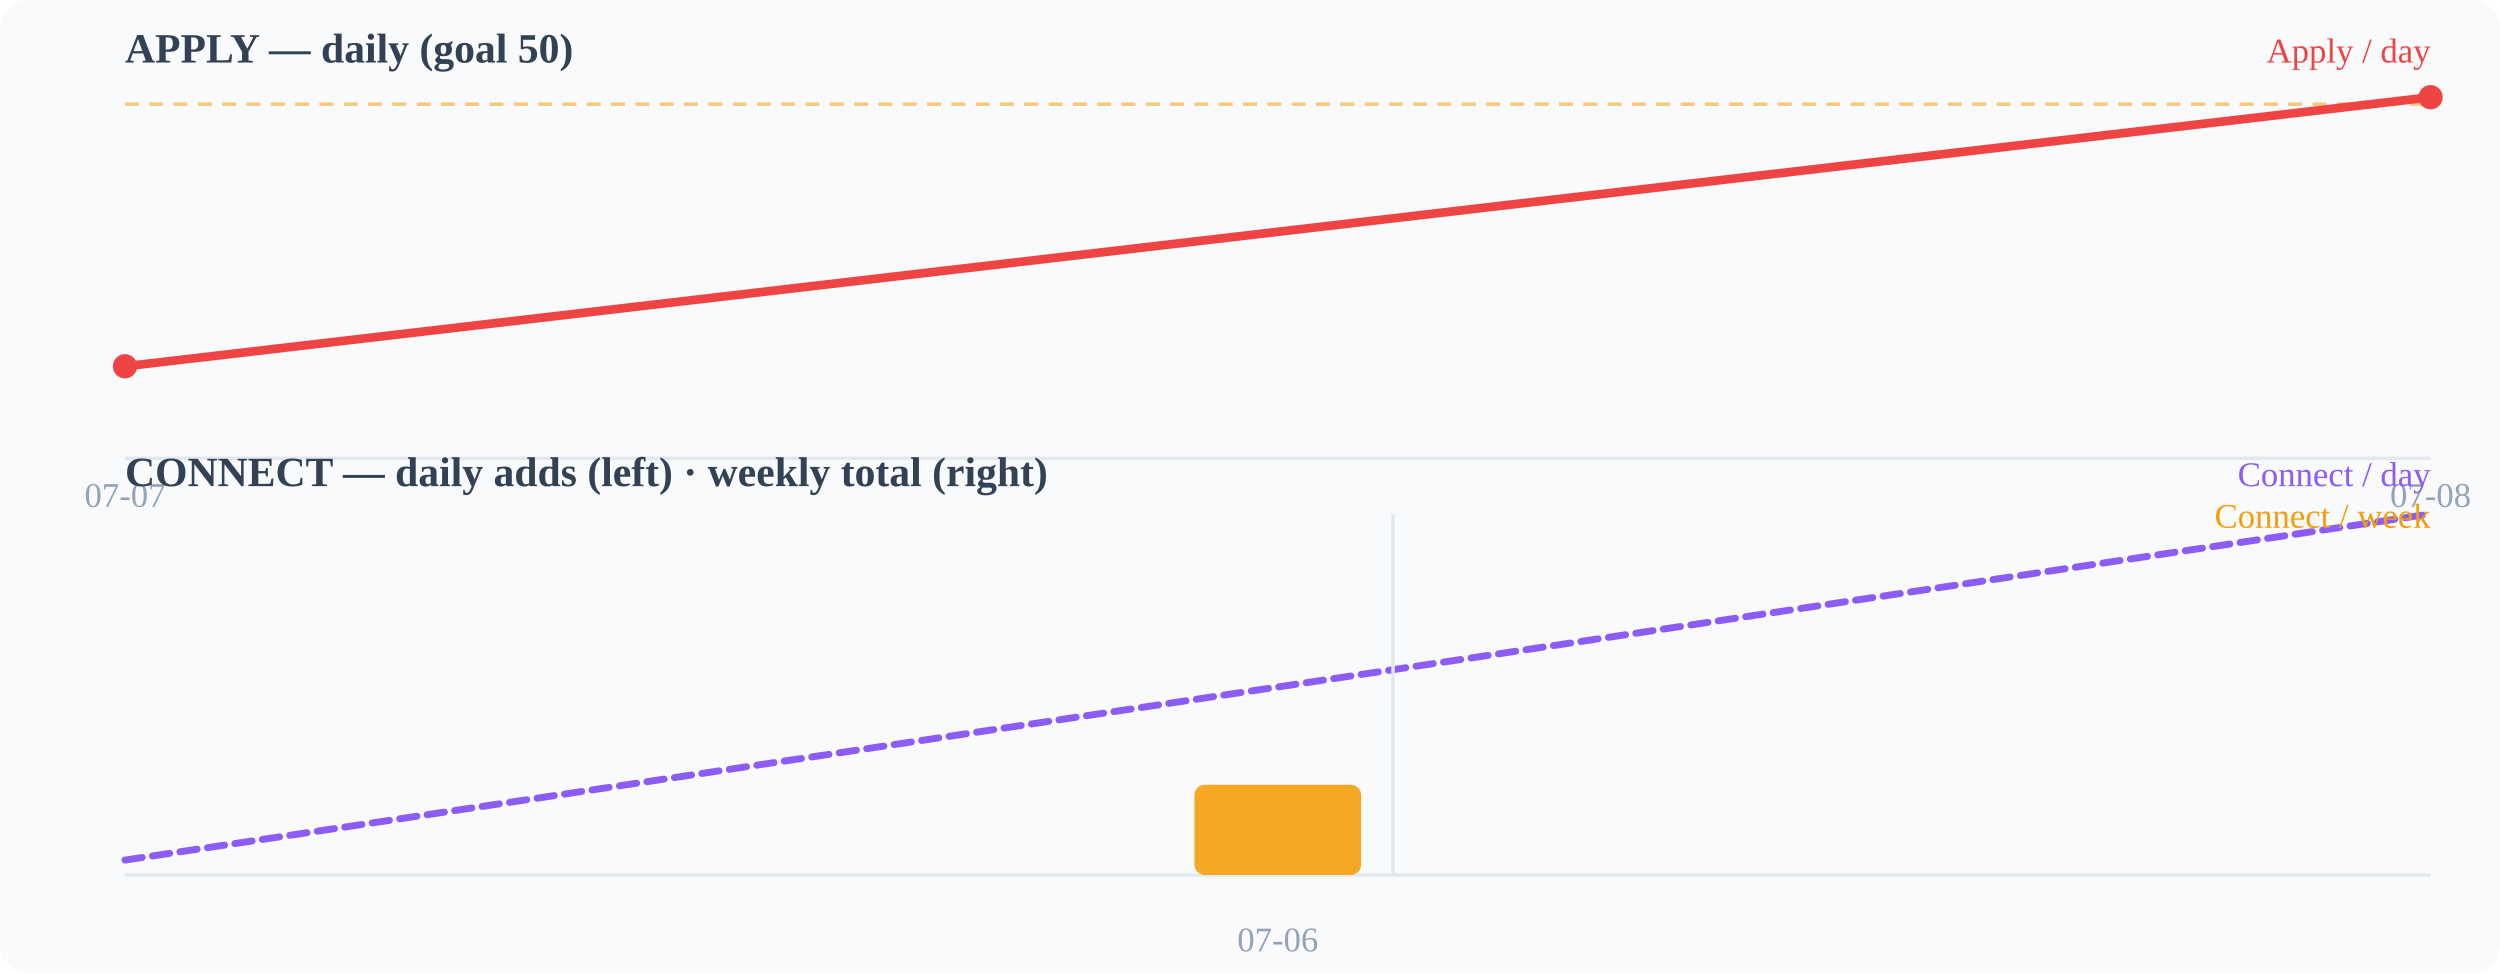
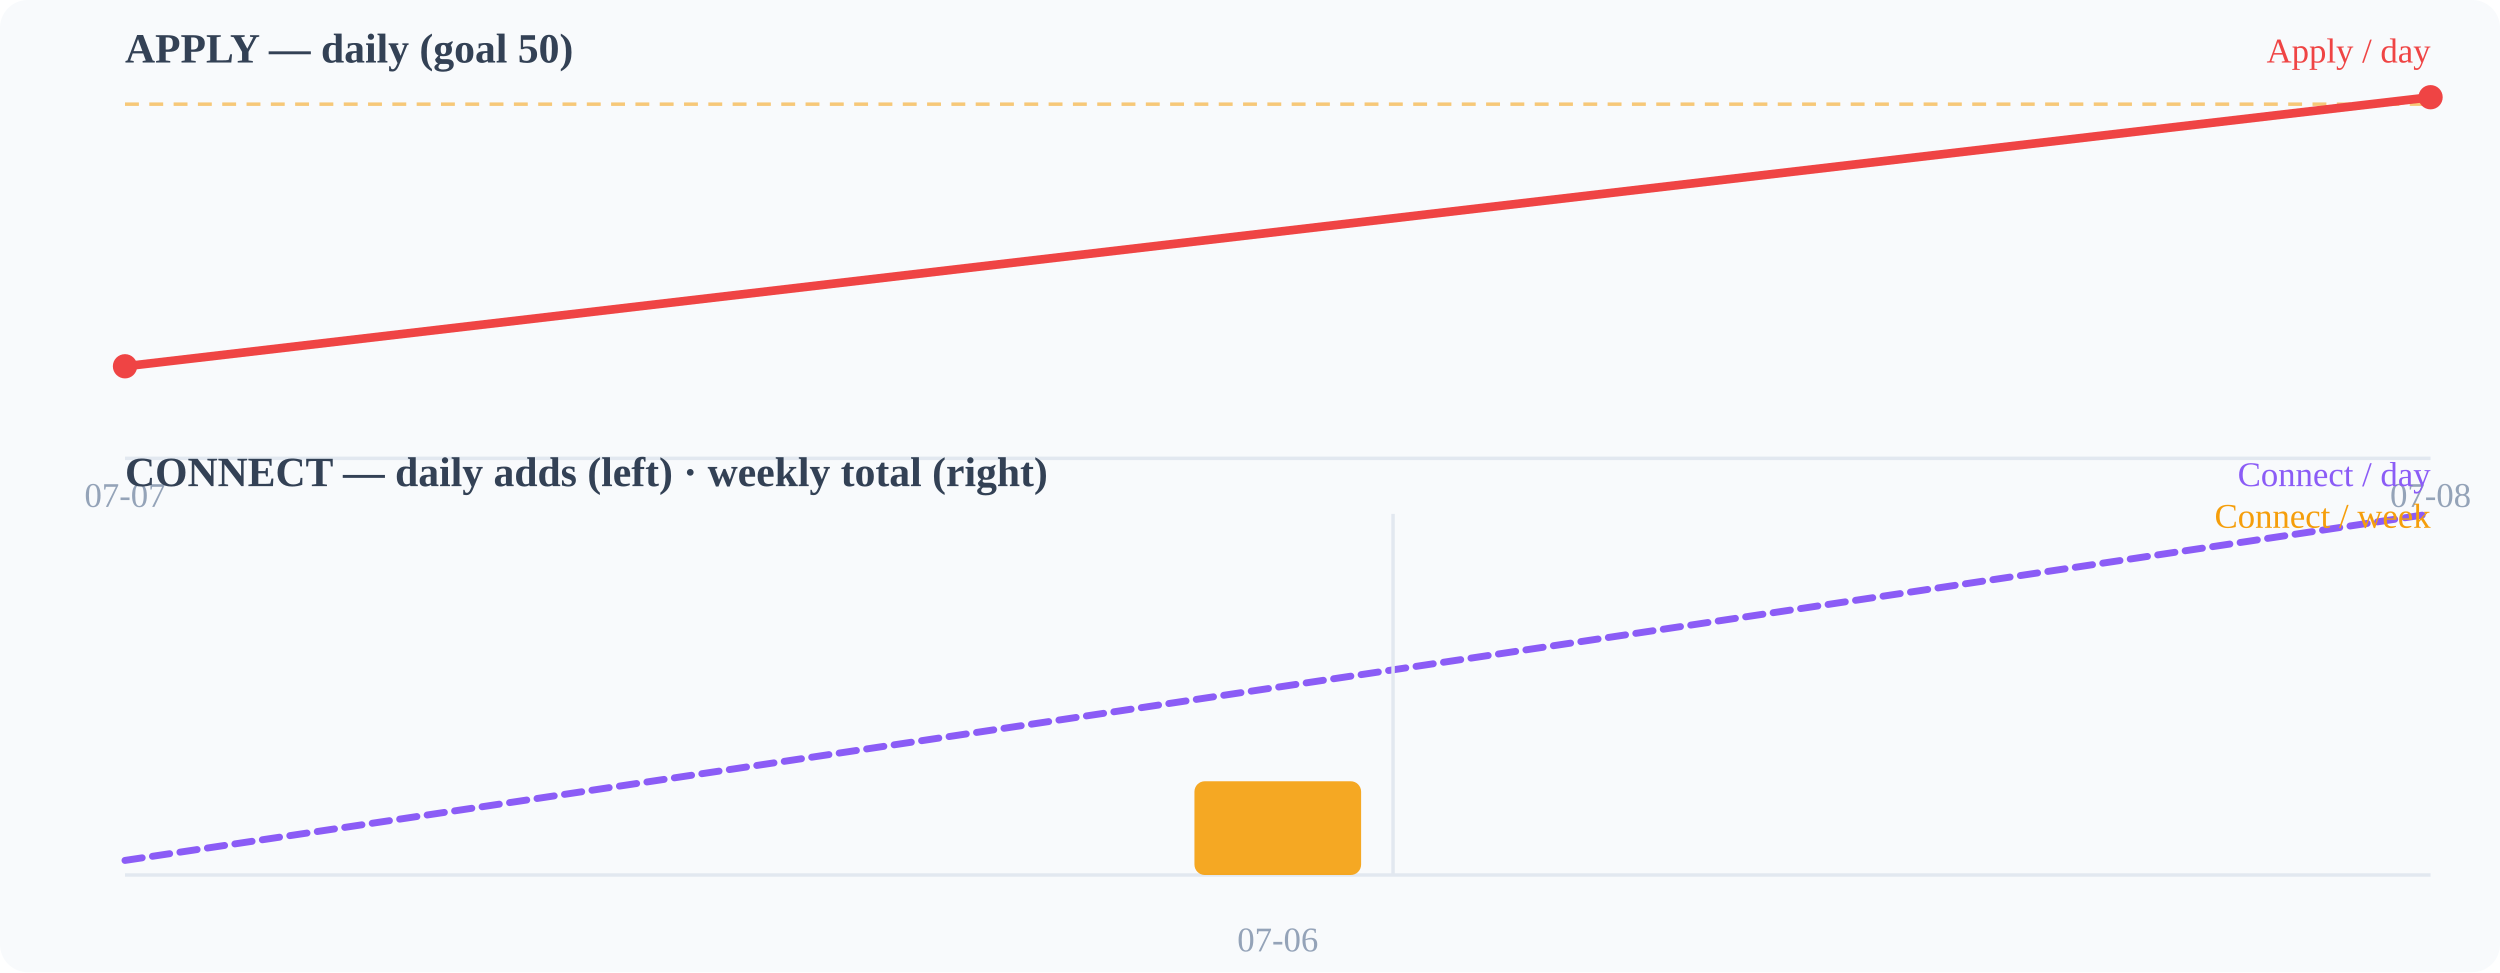
<svg xmlns="http://www.w3.org/2000/svg" width="720" height="280" viewBox="0 0 720 280">
  <rect width="720" height="280" fill="#f8fafc" rx="8" />
  <text x="36" y="18" font-size="12" font-weight="600" fill="#334155">APPLY — daily (goal 50)</text>
  <line x1="36" y1="132" x2="700" y2="132" stroke="#e2e8f0" stroke-width="1" />
  <line x1="36" y1="30.0" x2="700" y2="30.0" stroke="#f59e0b" stroke-width="1" stroke-dasharray="4 3" opacity="0.55" />
  <polyline points="36.0,105.5 700.0,28.0" fill="none" stroke="#ef4444" stroke-width="2.5" stroke-linecap="round" stroke-linejoin="round" />
  <circle cx="36" cy="105.49" r="3.5" fill="#ef4444" />
  <circle cx="700" cy="28" r="3.5" fill="#ef4444" />
  <text x="36" y="146" font-size="10" fill="#94a3b8" text-anchor="middle">07-07</text>
  <text x="700" y="146" font-size="10" fill="#94a3b8" text-anchor="middle">07-08</text>
  <text x="36" y="140" font-size="12" font-weight="600" fill="#334155">CONNECT — daily adds (left) · weekly total (right)</text>
  <line x1="36" y1="252" x2="700" y2="252" stroke="#e2e8f0" stroke-width="1" />
-   <polyline points="36.0,247.7 700.0,148.0" fill="none" stroke="#8b5cf6" stroke-width="2" stroke-linecap="round" stroke-linejoin="round" stroke-dasharray="5 3" />
-   <rect x="344.0" y="226.0" width="48" height="26.0" rx="3" fill="#f59e0b" opacity="0.9" />
+   <polyline points="36.0,247.8 700.0,148.0" fill="none" stroke="#8b5cf6" stroke-width="2" stroke-linecap="round" stroke-linejoin="round" stroke-dasharray="5 3" />
+   <rect x="344.0" y="225.0" width="48" height="27.0" rx="3" fill="#f59e0b" opacity="0.9" />
  <line x1="401.2" y1="148" x2="401.2" y2="252" stroke="#e2e8f0" stroke-width="1" />
  <text x="368" y="274" font-size="10" fill="#94a3b8" text-anchor="middle">07-06</text>
  <text x="700" y="18" font-size="10" fill="#ef4444" text-anchor="end">Apply / day</text>
  <text x="700" y="140" font-size="10" fill="#8b5cf6" text-anchor="end">Connect / day</text>
  <text x="700" y="152" font-size="10" fill="#f59e0b" text-anchor="end">Connect / week</text>
</svg>
